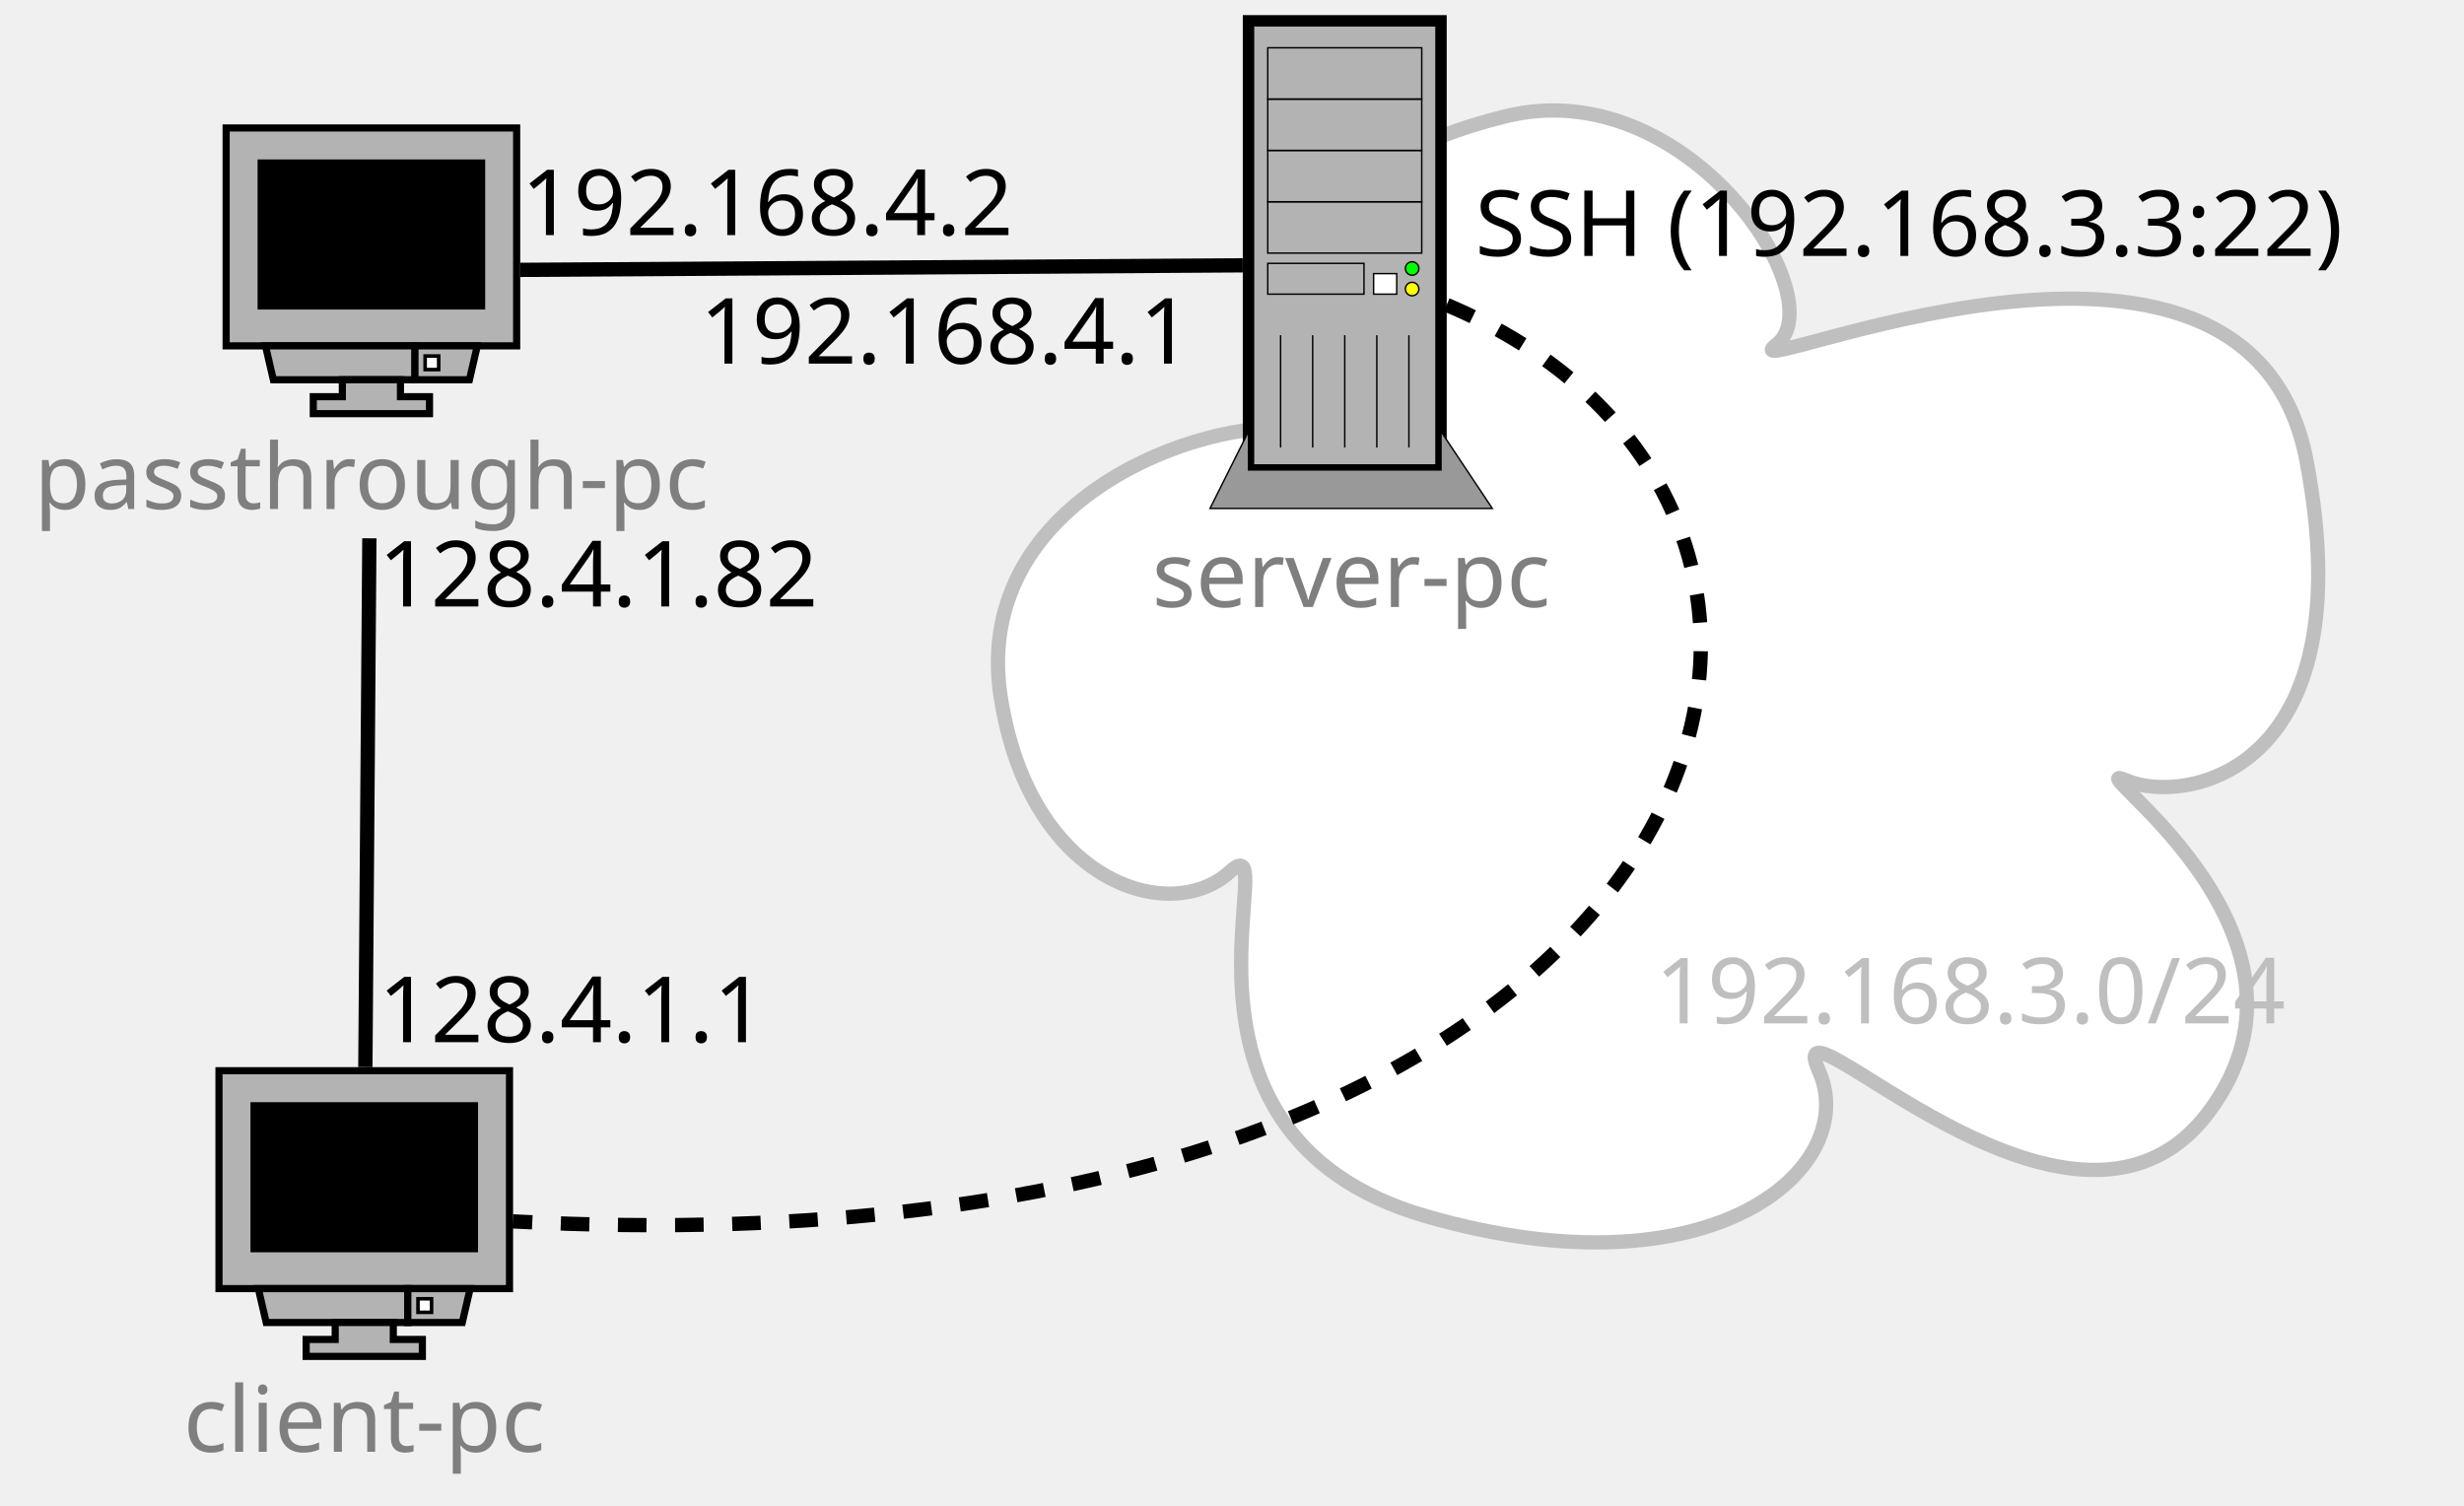
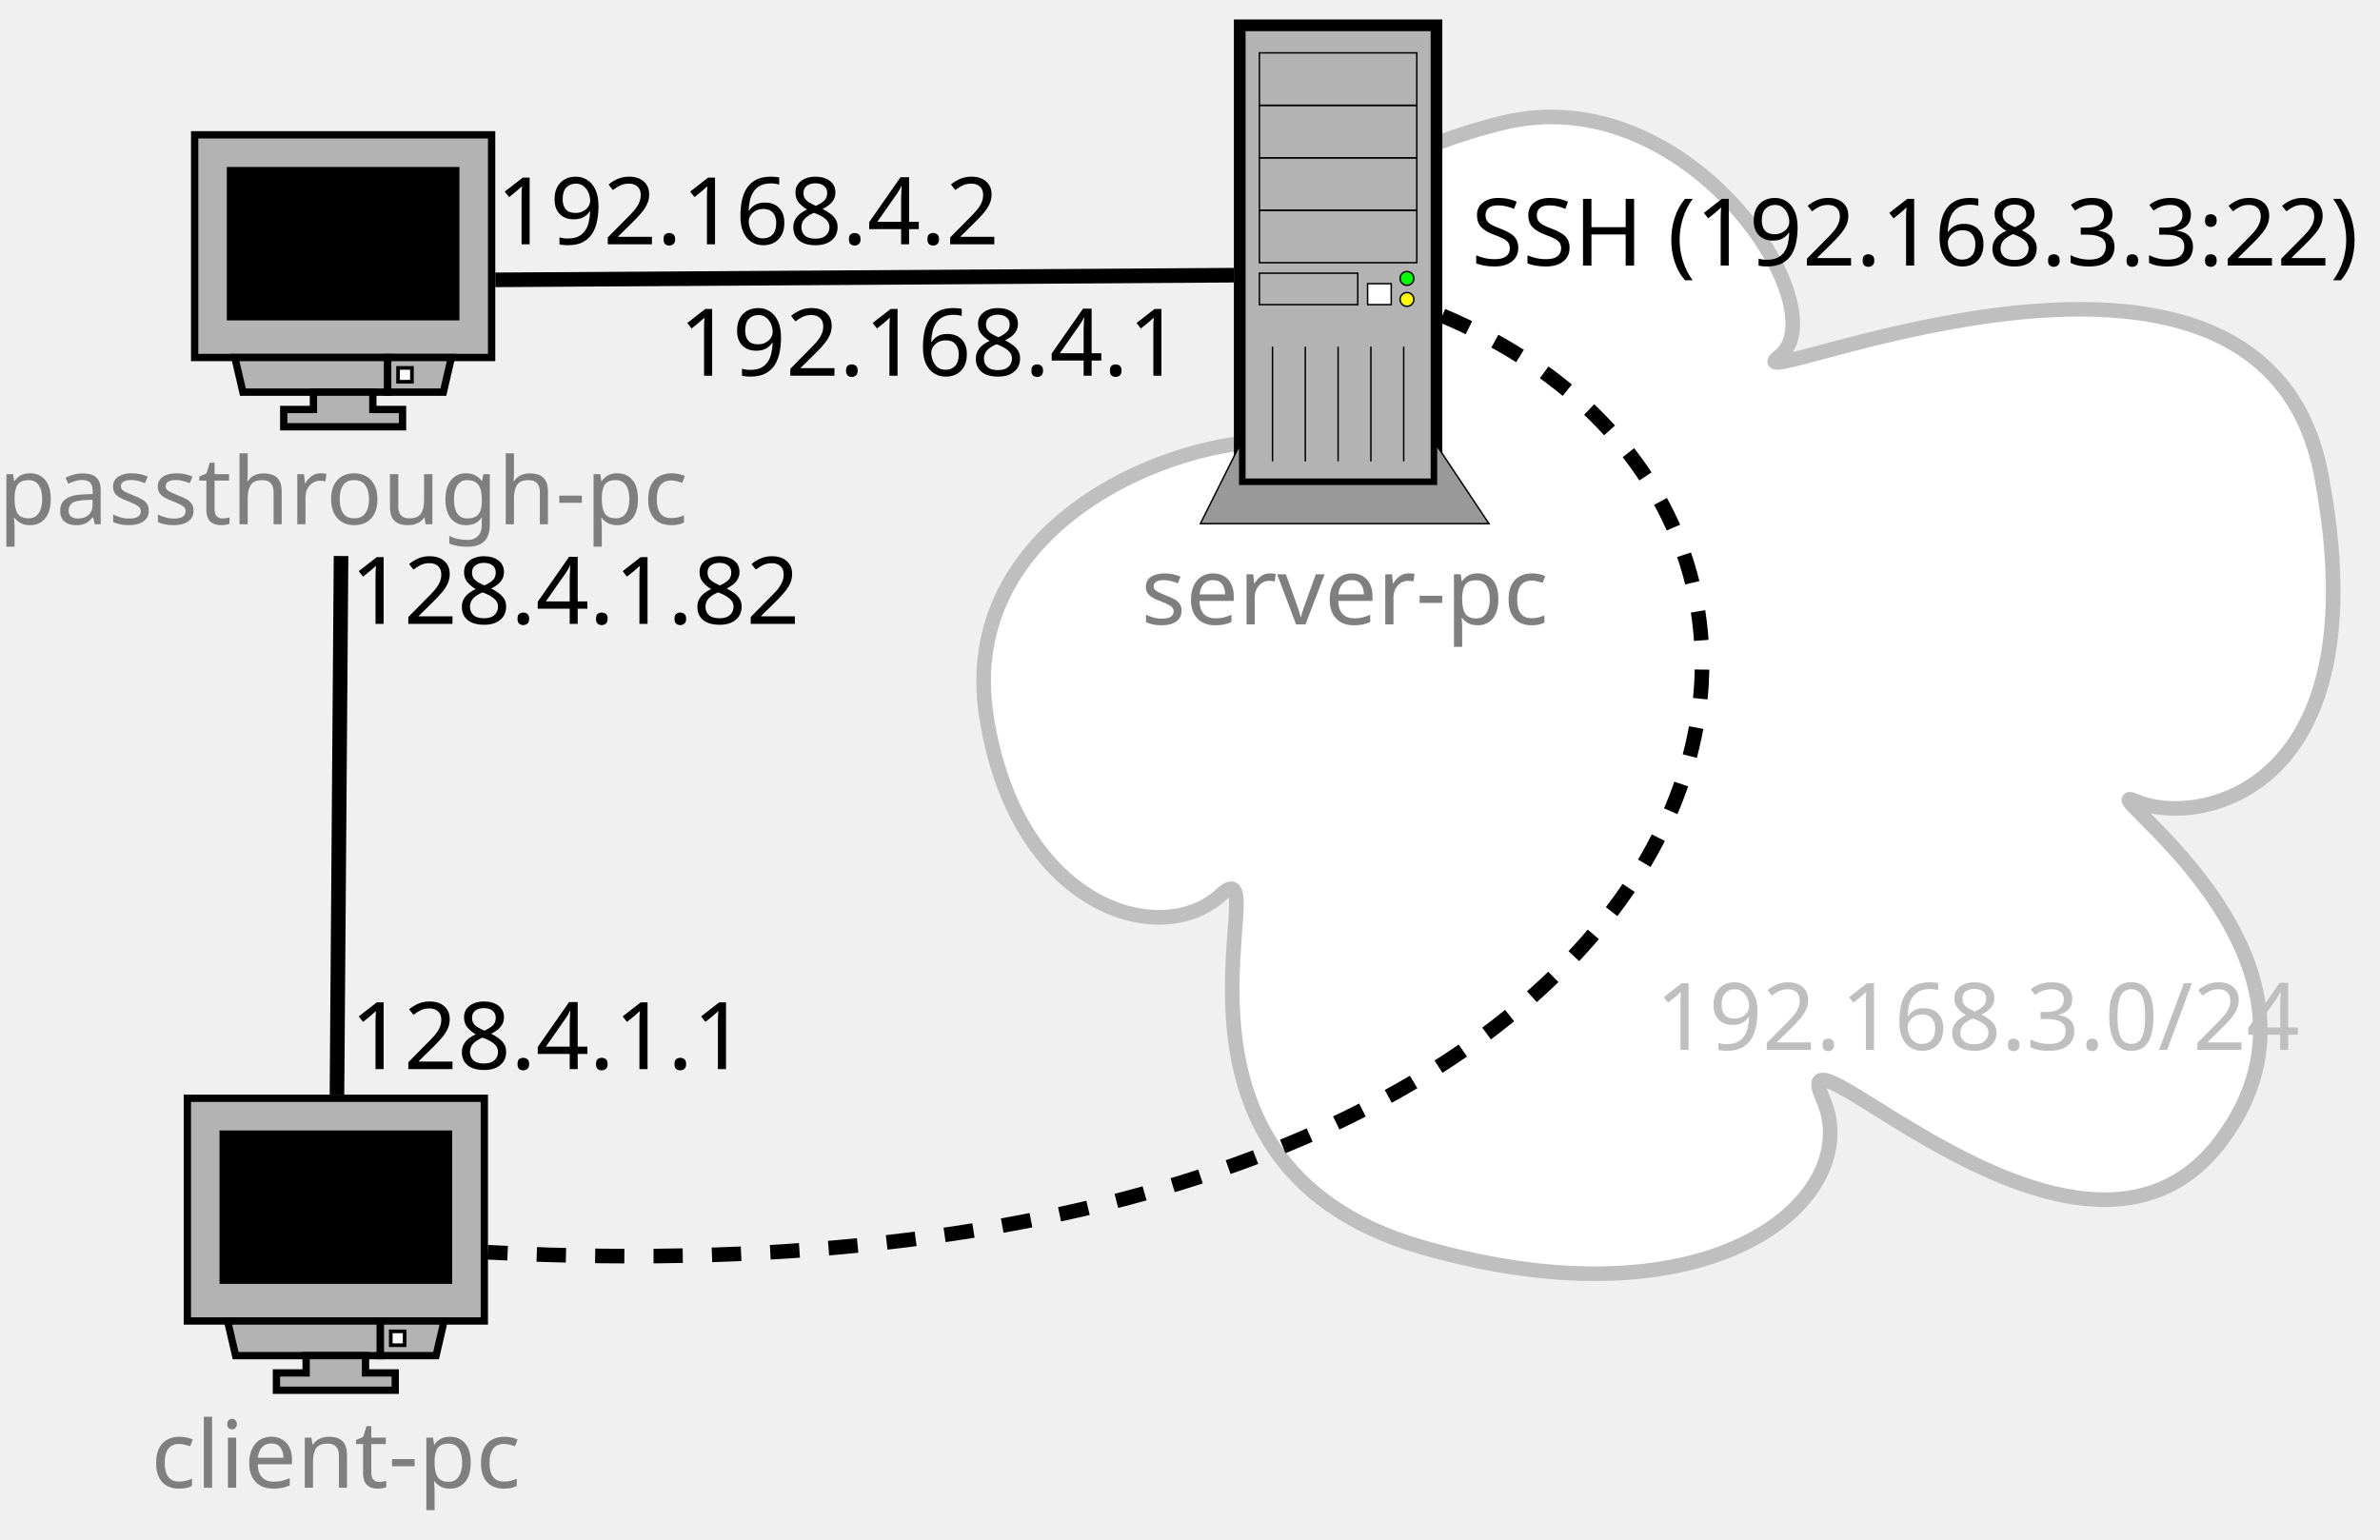
- <svg xmlns="http://www.w3.org/2000/svg" width="18cm" height="11cm" viewBox="431 217 345 207">
+ <svg xmlns="http://www.w3.org/2000/svg" width="17cm" height="11cm" viewBox="436 217 326 206">
  <g>
    <rect style="fill: #b3b3b3" x="461.662" y="365" width="40.678" height="30.509" />
    <rect style="fill: none; fill-opacity:0; stroke-width: 1; stroke: #000000" x="461.662" y="365" width="40.678" height="30.509" />
    <rect style="fill: #000000" x="466.069" y="369.407" width="31.864" height="21.017" />
    <polygon style="fill: #b3b3b3" points="467.17,395.508 488.103,395.508 488.103,400.254 468.272,400.254 " />
    <polygon style="fill: none; fill-opacity:0; stroke-width: 1; stroke: #000000" points="467.17,395.508 488.103,395.508 488.103,400.254 468.272,400.254 " />
    <polygon style="fill: #b3b3b3" points="488.103,395.508 496.831,395.508 495.73,400.254 488.103,400.254 " />
    <polygon style="fill: none; fill-opacity:0; stroke-width: 1; stroke: #000000" points="488.103,395.508 496.831,395.508 495.73,400.254 488.103,400.254 " />
    <rect style="fill: #ffffff" x="489.526" y="396.932" width="1.898" height="1.898" />
    <rect style="fill: none; fill-opacity:0; stroke-width: 0.5; stroke: #000000" x="489.526" y="396.932" width="1.898" height="1.898" />
    <polygon style="fill: #b3b3b3" points="477.933,400.254 486.069,400.254 486.069,402.627 490.137,402.627 490.137,405 473.865,405 473.865,402.627 477.933,402.627 " />
    <polygon style="fill: none; fill-opacity:0; stroke-width: 1; stroke: #000000" points="477.933,400.254 486.069,400.254 486.069,402.627 490.137,402.627 490.137,405 473.865,405 473.865,402.627 477.933,402.627 " />
    <text font-size="12.8" style="fill: #7f7f7f;text-anchor:middle;font-family:sans-serif;font-style:normal;font-weight:normal" x="482.001" y="418.356">
      <tspan x="482.001" y="418.356">client-pc</tspan>
    </text>
  </g>
  <g>
    <rect style="fill: #b3b3b3" x="462.662" y="233" width="40.678" height="30.509" />
    <rect style="fill: none; fill-opacity:0; stroke-width: 1; stroke: #000000" x="462.662" y="233" width="40.678" height="30.509" />
    <rect style="fill: #000000" x="467.069" y="237.407" width="31.864" height="21.017" />
    <polygon style="fill: #b3b3b3" points="468.17,263.508 489.103,263.508 489.103,268.254 469.272,268.254 " />
    <polygon style="fill: none; fill-opacity:0; stroke-width: 1; stroke: #000000" points="468.17,263.508 489.103,263.508 489.103,268.254 469.272,268.254 " />
    <polygon style="fill: #b3b3b3" points="489.103,263.508 497.831,263.508 496.73,268.254 489.103,268.254 " />
    <polygon style="fill: none; fill-opacity:0; stroke-width: 1; stroke: #000000" points="489.103,263.508 497.831,263.508 496.73,268.254 489.103,268.254 " />
    <rect style="fill: #ffffff" x="490.526" y="264.932" width="1.898" height="1.898" />
    <rect style="fill: none; fill-opacity:0; stroke-width: 0.5; stroke: #000000" x="490.526" y="264.932" width="1.898" height="1.898" />
    <polygon style="fill: #b3b3b3" points="478.933,268.254 487.069,268.254 487.069,270.627 491.137,270.627 491.137,273 474.865,273 474.865,270.627 478.933,270.627 " />
    <polygon style="fill: none; fill-opacity:0; stroke-width: 1; stroke: #000000" points="478.933,268.254 487.069,268.254 487.069,270.627 491.137,270.627 491.137,273 474.865,273 474.865,270.627 478.933,270.627 " />
    <text font-size="12.8" style="fill: #7f7f7f;text-anchor:middle;font-family:sans-serif;font-style:normal;font-weight:normal" x="483.001" y="286.356">
      <tspan x="483.001" y="286.356">passthrough-pc</tspan>
    </text>
  </g>
  <g>
    <path style="fill: #ffffff" d="M 611.447 274.973 C 596.326,274.392 567,286.595 571.124,312.743 C 575.248,338.892 594.951,344.703 603.199,337.149 C 611.447,329.595 590.369,373.757 630.693,385.378 C 671.016,397 691.636,378.405 685.679,365.041 C 679.722,351.676 720.962,396.419 740.207,370.851 C 759.453,345.284 720.504,320.879 728.752,324.365 C 737,327.852 762.202,323.203 753.954,279.622 C 745.706,236.041 671.474,269.743 679.722,263.351 C 687.97,256.96 667.35,225 641.69,231.392 C 616.03,237.784 614.21,249.383 611.46,274.95 L 611.447,274.973z" />
    <path style="fill: none; fill-opacity:0; stroke-width: 2; stroke: #bfbfbf" d="M 611.447 274.973 C 596.326,274.392 567,286.595 571.124,312.743 C 575.248,338.892 594.951,344.703 603.199,337.149 C 611.447,329.595 590.369,373.757 630.693,385.378 C 671.016,397 691.636,378.405 685.679,365.041 C 679.722,351.676 720.962,396.419 740.207,370.851 C 759.453,345.284 720.504,320.879 728.752,324.365 C 737,327.852 762.202,323.203 753.954,279.622 C 745.706,236.041 671.474,269.743 679.722,263.351 C 687.97,256.96 667.35,225 641.69,231.392 C 616.03,237.784 614.21,249.383 611.46,274.95 L 611.447,274.973" />
    <text font-size="12.8" style="fill: #000000;text-anchor:start;font-family:sans-serif;font-style:normal;font-weight:normal" x="618.268" y="318.032">
      <tspan x="618.268" y="318.032" />
    </text>
  </g>
  <g>
    <rect style="fill: #b3b3b3" x="605.812" y="218" width="26.95" height="62.883" />
    <rect style="fill: none; fill-opacity:0; stroke-width: 1.6; stroke: #000000" x="605.812" y="218" width="26.95" height="62.883" />
    <rect style="fill: none; fill-opacity:0; stroke-width: 0.2; stroke: #000000" x="608.507" y="221.773" width="21.56" height="7.187" />
    <rect style="fill: none; fill-opacity:0; stroke-width: 0.2; stroke: #000000" x="608.507" y="228.96" width="21.56" height="7.187" />
    <rect style="fill: none; fill-opacity:0; stroke-width: 0.2; stroke: #000000" x="608.507" y="236.146" width="21.56" height="7.187" />
    <rect style="fill: none; fill-opacity:0; stroke-width: 0.2; stroke: #000000" x="608.507" y="243.333" width="21.56" height="7.187" />
    <rect style="fill: none; fill-opacity:0; stroke-width: 0.2; stroke: #000000" x="608.507" y="251.957" width="13.475" height="4.312" />
    <ellipse style="fill: #00ff00" cx="628.719" cy="252.675" rx="0.943" ry="0.943" />
    <ellipse style="fill: none; fill-opacity:0; stroke-width: 0.2; stroke: #000000" cx="628.719" cy="252.675" rx="0.943" ry="0.943" />
    <ellipse style="fill: #ffff00" cx="628.719" cy="255.55" rx="0.943" ry="0.943" />
    <ellipse style="fill: none; fill-opacity:0; stroke-width: 0.2; stroke: #000000" cx="628.719" cy="255.55" rx="0.943" ry="0.943" />
    <rect style="fill: #ffffff" x="623.329" y="253.394" width="3.234" height="2.875" />
    <rect style="fill: none; fill-opacity:0; stroke-width: 0.2; stroke: #000000" x="623.329" y="253.394" width="3.234" height="2.875" />
    <path style="fill: none; fill-opacity:0; stroke-width: 0.2; stroke: #000000" d="M 610.304 262.018 L 610.304,277.739" />
    <path style="fill: none; fill-opacity:0; stroke-width: 0.2; stroke: #000000" d="M 614.795 262.018 L 614.795,277.739" />
    <path style="fill: none; fill-opacity:0; stroke-width: 0.2; stroke: #000000" d="M 619.287 262.018 L 619.287,277.739" />
    <path style="fill: none; fill-opacity:0; stroke-width: 0.2; stroke: #000000" d="M 623.778 262.018 L 623.778,277.739" />
    <path style="fill: none; fill-opacity:0; stroke-width: 0.2; stroke: #000000" d="M 628.27 262.018 L 628.27,277.739" />
    <path style="fill: none; fill-opacity:0; stroke-width: 0.2; stroke: #000000" d="M 632.762 262.018 L 632.762,277.739" />
    <polygon style="fill: #999999" points="600.422,286.273 605.812,275.493 605.812,280.883 632.762,280.883 632.762,275.493 639.948,286.273 " />
    <polygon style="fill: none; fill-opacity:0; stroke-width: 0.2; stroke: #000000" points="600.422,286.273 605.812,275.493 605.812,280.883 632.762,280.883 632.762,275.493 639.948,286.273 " />
    <text font-size="12.8" style="fill: #7f7f7f;text-anchor:middle;font-family:sans-serif;font-style:normal;font-weight:normal" x="620.185" y="300.069">
      <tspan x="620.185" y="300.069">server-pc</tspan>
    </text>
  </g>
  <line style="fill: none; fill-opacity:0; stroke-width: 2; stroke: #000000" x1="503.842" y1="252.869" x2="605.005" y2="252.232" />
-   <line style="fill: none; fill-opacity:0; stroke-width: 2; stroke: #000000" x1="482.156" y1="364.496" x2="482.717" y2="290.455" />
+   <line style="fill: none; fill-opacity:0; stroke-width: 2; stroke: #000000" x1="482.156" y1="364.496" x2="482.715" y2="290.705" />
  <path style="fill: none; fill-opacity:0; stroke-width: 2; stroke-dasharray: 4; stroke: #000000" d="M 633.563 257.778 C 704.379,287.642 673.798,395.095 502.798,386.095" />
  <text font-size="12.8" style="fill: #000000;text-anchor:start;font-family:sans-serif;font-style:normal;font-weight:normal" x="637.542" y="250.912">
    <tspan x="637.542" y="250.912">SSH (192.168.3.3:22)</tspan>
  </text>
  <text font-size="12.8" style="fill: #000000;text-anchor:start;font-family:sans-serif;font-style:normal;font-weight:normal" x="484" y="300">
    <tspan x="484" y="300">128.4.1.82</tspan>
  </text>
  <text font-size="12.8" style="fill: #000000;text-anchor:start;font-family:sans-serif;font-style:normal;font-weight:normal" x="484" y="361">
    <tspan x="484" y="361">128.4.1.1</tspan>
  </text>
  <text font-size="12.8" style="fill: #000000;text-anchor:start;font-family:sans-serif;font-style:normal;font-weight:normal" x="504" y="248">
    <tspan x="504" y="248">192.168.4.2</tspan>
  </text>
  <text font-size="12.8" style="fill: #000000;text-anchor:start;font-family:sans-serif;font-style:normal;font-weight:normal" x="529" y="266">
    <tspan x="529" y="266">192.168.4.1</tspan>
  </text>
  <text font-size="12.8" style="fill: #bfbfbf;text-anchor:start;font-family:sans-serif;font-style:normal;font-weight:normal" x="662.748" y="358.372">
    <tspan x="662.748" y="358.372">192.168.3.0/24</tspan>
  </text>
</svg>
